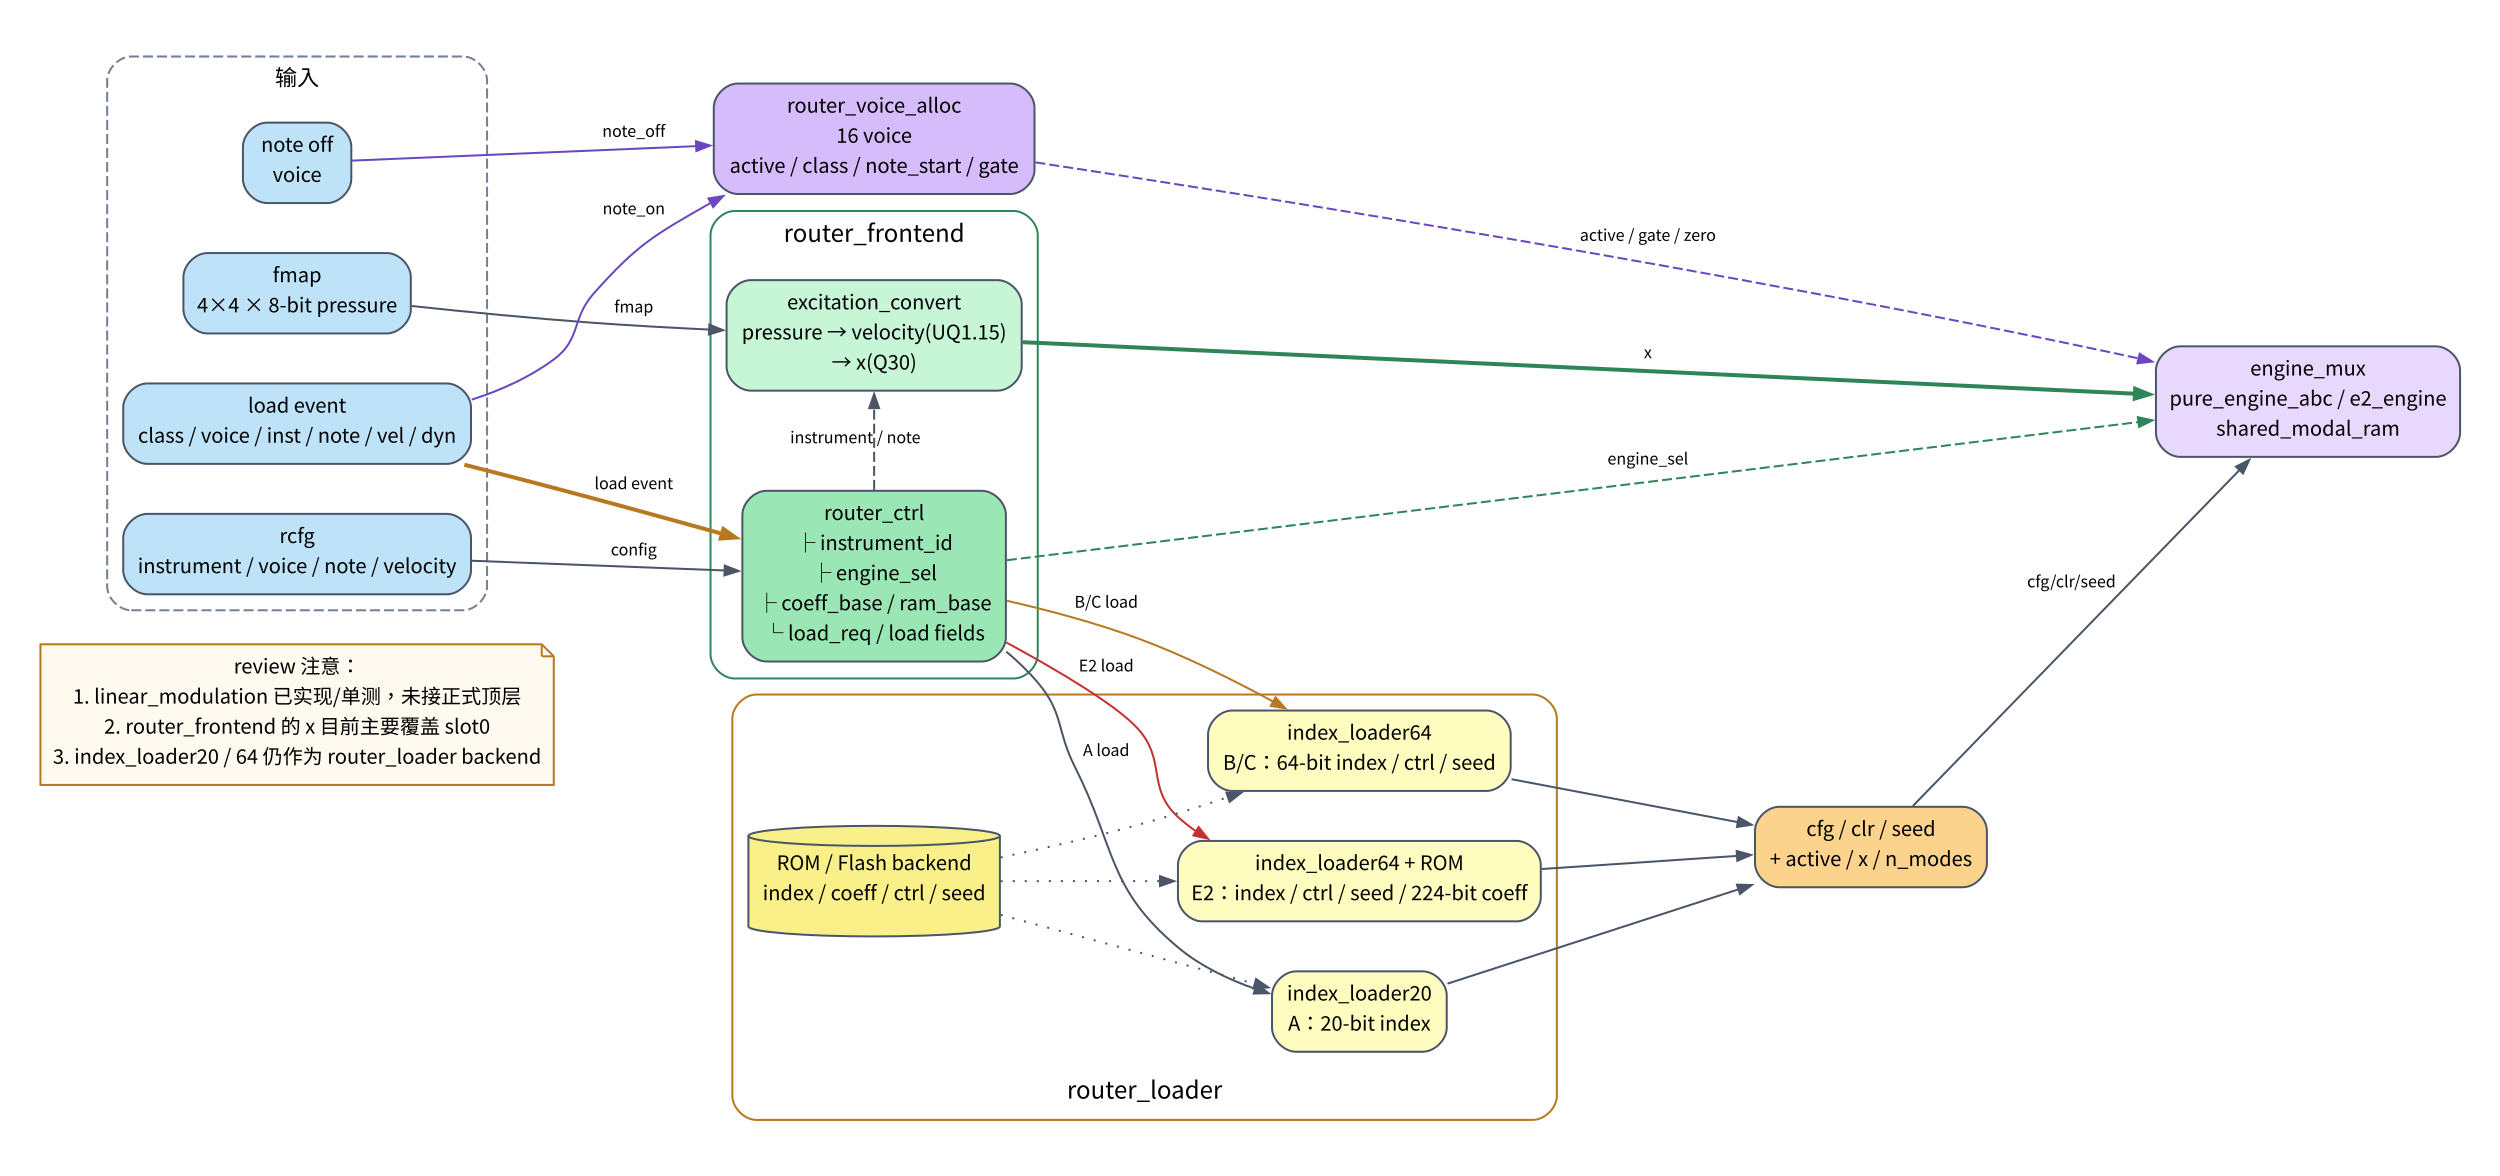
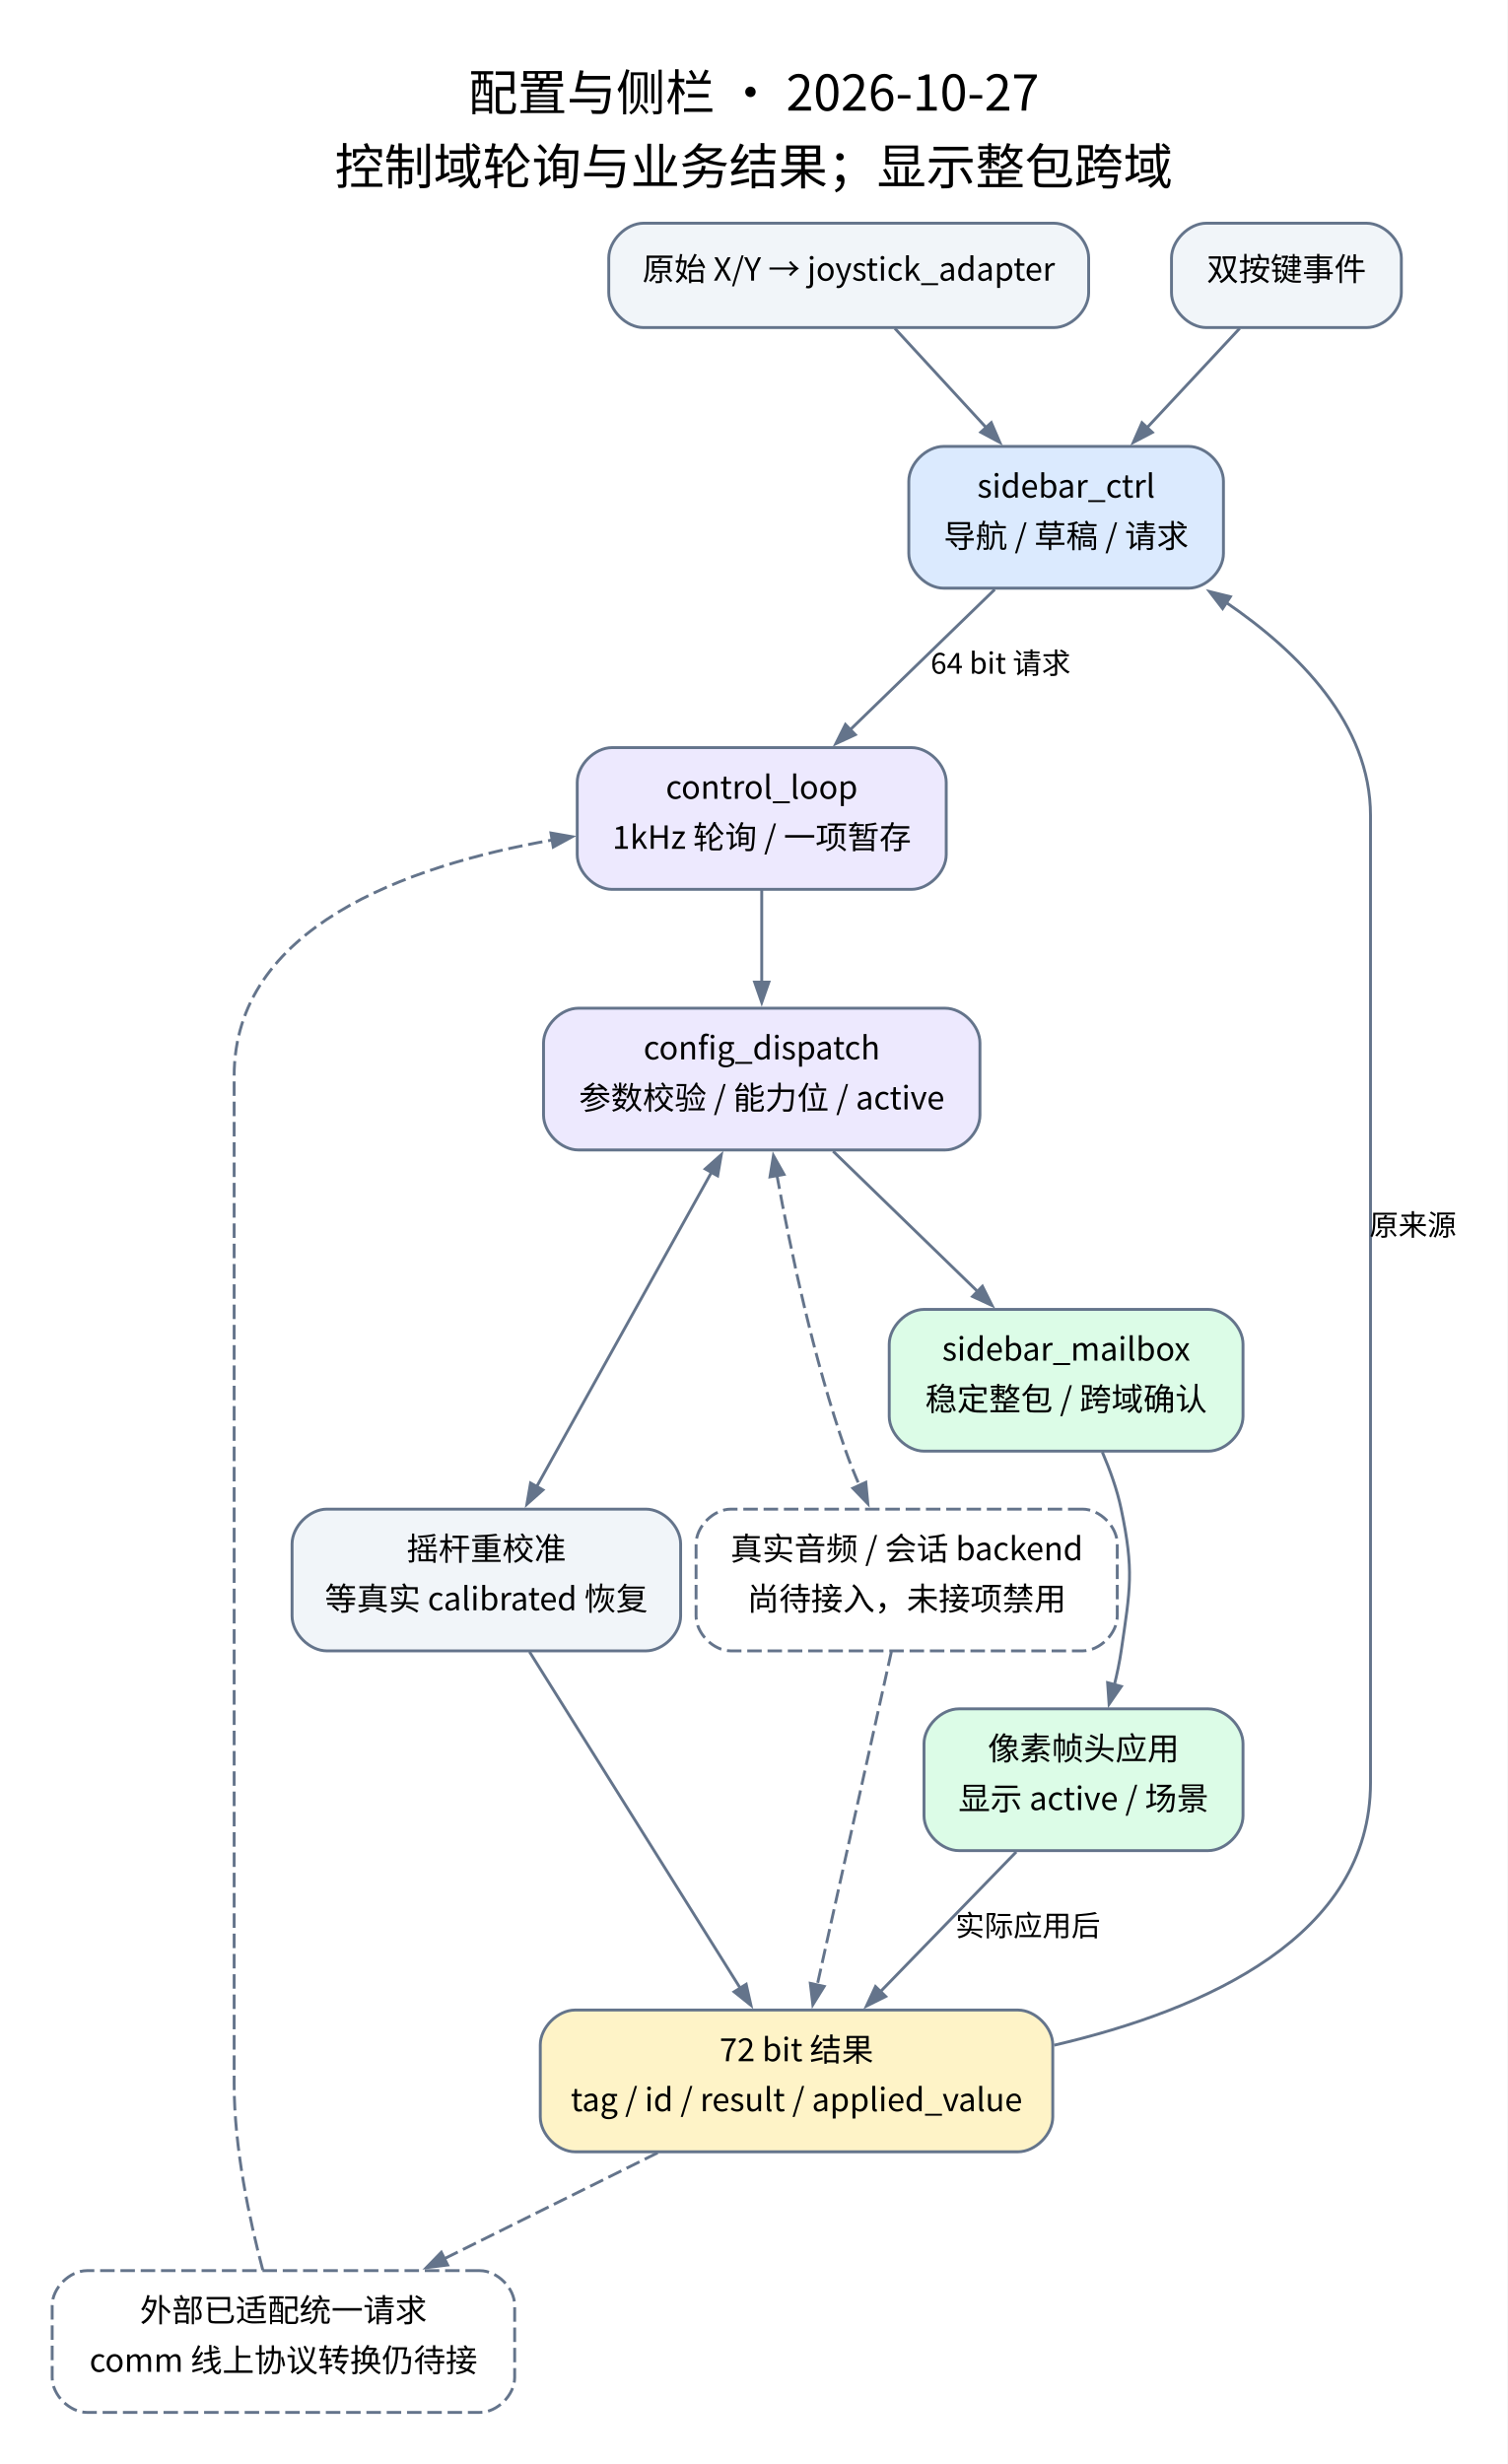
- <svg xmlns="http://www.w3.org/2000/svg" width="1246pt" height="586pt" viewBox="0.00 0.00 1246.00 586.00">
-   <g id="graph0" class="graph" transform="scale(1 1) rotate(0) translate(20.16 566.16)">
-     <polygon fill="white" stroke="none" points="-20.16,20.16 -20.16,-566.16 1226.11,-566.16 1226.11,20.16 -20.16,20.16" />
-     <g id="clust1" class="cluster">
-       <path fill="white" stroke="#718096" stroke-dasharray="5,2" d="M45.25,-262C45.25,-262 210.59,-262 210.59,-262 216.59,-262 222.59,-268 222.59,-274 222.59,-274 222.59,-526 222.59,-526 222.59,-532 216.59,-538 210.59,-538 210.59,-538 45.25,-538 45.25,-538 39.25,-538 33.25,-532 33.25,-526 33.25,-526 33.25,-274 33.25,-274 33.25,-268 39.25,-262 45.25,-262" />
-       <text xml:space="preserve" text-anchor="middle" x="127.92" y="-523.55" font-family="Noto Sans CJK TC" font-size="11.00">输入</text>
+ <svg xmlns="http://www.w3.org/2000/svg" width="520pt" height="850pt" viewBox="0.00 0.00 520.00 850.00">
+   <g id="graph0" class="graph" transform="scale(1 1) rotate(0) translate(18 832.2)">
+     <polygon fill="white" stroke="none" points="-18,18 -18,-832.2 502.02,-832.2 502.02,18 -18,18" />
+     <text xml:space="preserve" text-anchor="middle" x="242.01" y="-794.05" font-family="Noto Sans CJK SC" font-size="17.00">配置与侧栏 · 2026-10-27</text>
+     <text xml:space="preserve" text-anchor="middle" x="242.01" y="-768.55" font-family="Noto Sans CJK SC" font-size="17.00">控制域轮询与业务结果；显示整包跨域</text>
+     <g id="node1" class="node">
+       <path fill="#f1f5f9" stroke="#64748b" d="M345.54,-755.2C345.54,-755.2 204,-755.2 204,-755.2 198,-755.2 192,-749.2 192,-743.2 192,-743.2 192,-731.2 192,-731.2 192,-725.2 198,-719.2 204,-719.2 204,-719.2 345.54,-719.2 345.54,-719.2 351.54,-719.2 357.54,-725.2 357.54,-731.2 357.54,-731.2 357.54,-743.2 357.54,-743.2 357.54,-749.2 351.54,-755.2 345.54,-755.2" />
+       <text xml:space="preserve" text-anchor="middle" x="274.77" y="-735.38" font-family="Noto Sans CJK SC" font-size="11.00">原始 X/Y → joystick_adapter</text>
    </g>
-     <g id="clust2" class="cluster">
-       <path fill="white" stroke="#2f855a" d="M345.97,-228C345.97,-228 485.06,-228 485.06,-228 491.06,-228 497.06,-234 497.06,-240 497.06,-240 497.06,-449 497.06,-449 497.06,-455 491.06,-461 485.06,-461 485.06,-461 345.97,-461 345.97,-461 339.97,-461 333.97,-455 333.97,-449 333.97,-449 333.97,-240 333.97,-240 333.97,-234 339.97,-228 345.97,-228" />
-       <text xml:space="preserve" text-anchor="middle" x="415.51" y="-445.6" font-family="Noto Sans CJK TC" font-size="12.00">router_frontend</text>
+     <g id="node3" class="node">
+       <path fill="#dbeafe" stroke="#64748b" d="M392.04,-678.2C392.04,-678.2 307.5,-678.2 307.5,-678.2 301.5,-678.2 295.5,-672.2 295.5,-666.2 295.5,-666.2 295.5,-641.3 295.5,-641.3 295.5,-635.3 301.5,-629.3 307.5,-629.3 307.5,-629.3 392.04,-629.3 392.04,-629.3 398.04,-629.3 404.04,-635.3 404.04,-641.3 404.04,-641.3 404.04,-666.2 404.04,-666.2 404.04,-672.2 398.04,-678.2 392.04,-678.2" />
+       <text xml:space="preserve" text-anchor="middle" x="349.77" y="-660.55" font-family="Noto Sans CJK SC" font-size="11.00">sidebar_ctrl</text>
+       <text xml:space="preserve" text-anchor="middle" x="349.77" y="-643.3" font-family="Noto Sans CJK SC" font-size="11.00">导航 / 草稿 / 请求</text>
    </g>
-     <g id="clust4" class="cluster">
-       <path fill="white" stroke="#b7791f" d="M356.84,-8C356.84,-8 743.77,-8 743.77,-8 749.77,-8 755.77,-14 755.77,-20 755.77,-20 755.77,-208 755.77,-208 755.77,-214 749.77,-220 743.77,-220 743.77,-220 356.84,-220 356.84,-220 350.84,-220 344.84,-214 344.84,-208 344.84,-208 344.84,-20 344.84,-20 344.84,-14 350.84,-8 356.84,-8" />
-       <text xml:space="preserve" text-anchor="middle" x="550.31" y="-18.6" font-family="Noto Sans CJK TC" font-size="12.00">router_loader</text>
+     <g id="edge1" class="edge">
+       <path fill="none" stroke="#64748b" d="M290.68,-718.93C299.82,-709 311.56,-696.25 322.16,-684.73" />
+       <polygon fill="#64748b" stroke="#64748b" points="323.95,-686.41 326.89,-679.6 320.34,-683.09 323.95,-686.41" />
    </g>
-     <g id="node1" class="node">
-       <path fill="#bee3f8" stroke="#4a5568" d="M202.59,-310.04C202.59,-310.04 53.25,-310.04 53.25,-310.04 47.25,-310.04 41.25,-304.04 41.25,-298.04 41.25,-298.04 41.25,-281.96 41.25,-281.96 41.25,-275.96 47.25,-269.96 53.25,-269.96 53.25,-269.96 202.59,-269.96 202.59,-269.96 208.59,-269.96 214.59,-275.96 214.59,-281.96 214.59,-281.96 214.59,-298.04 214.59,-298.04 214.59,-304.04 208.59,-310.04 202.59,-310.04" />
-       <text xml:space="preserve" text-anchor="middle" x="127.92" y="-295.5" font-family="Noto Sans CJK TC" font-size="10.00">rcfg</text>
-       <text xml:space="preserve" text-anchor="middle" x="127.92" y="-280.5" font-family="Noto Sans CJK TC" font-size="10.00">instrument / voice / note / velocity</text>
+     <g id="node2" class="node">
+       <path fill="#f1f5f9" stroke="#64748b" d="M453.41,-755.2C453.41,-755.2 398.12,-755.2 398.12,-755.2 392.12,-755.2 386.12,-749.2 386.12,-743.2 386.12,-743.2 386.12,-731.2 386.12,-731.2 386.12,-725.2 392.12,-719.2 398.12,-719.2 398.12,-719.2 453.41,-719.2 453.41,-719.2 459.41,-719.2 465.41,-725.2 465.41,-731.2 465.41,-731.2 465.41,-743.2 465.41,-743.2 465.41,-749.2 459.41,-755.2 453.41,-755.2" />
+       <text xml:space="preserve" text-anchor="middle" x="425.77" y="-735.38" font-family="Noto Sans CJK SC" font-size="11.00">双按键事件</text>
+     </g>
+     <g id="edge2" class="edge">
+       <path fill="none" stroke="#64748b" d="M409.65,-718.93C400.3,-708.91 388.27,-696.01 377.45,-684.41" />
+       <polygon fill="#64748b" stroke="#64748b" points="379.52,-683.04 372.95,-679.59 375.94,-686.38 379.52,-683.04" />
    </g>
    <g id="node5" class="node">
-       <path fill="#9ae6b4" stroke="#4a5568" d="M469.18,-321.54C469.18,-321.54 361.84,-321.54 361.84,-321.54 355.84,-321.54 349.84,-315.54 349.84,-309.54 349.84,-309.54 349.84,-248.46 349.84,-248.46 349.84,-242.46 355.84,-236.46 361.84,-236.46 361.84,-236.46 469.18,-236.46 469.18,-236.46 475.18,-236.46 481.18,-242.46 481.18,-248.46 481.18,-248.46 481.18,-309.54 481.18,-309.54 481.18,-315.54 475.18,-321.54 469.18,-321.54" />
-       <text xml:space="preserve" text-anchor="middle" x="415.51" y="-307" font-family="Noto Sans CJK TC" font-size="10.00">router_ctrl</text>
-       <text xml:space="preserve" text-anchor="middle" x="415.51" y="-292" font-family="Noto Sans CJK TC" font-size="10.00">├ instrument_id</text>
-       <text xml:space="preserve" text-anchor="middle" x="415.51" y="-277" font-family="Noto Sans CJK TC" font-size="10.00">├ engine_sel</text>
-       <text xml:space="preserve" text-anchor="middle" x="415.51" y="-262" font-family="Noto Sans CJK TC" font-size="10.00">├ coeff_base / ram_base</text>
-       <text xml:space="preserve" text-anchor="middle" x="415.51" y="-247" font-family="Noto Sans CJK TC" font-size="10.00">└ load_req / load fields</text>
+       <path fill="#ede9fe" stroke="#64748b" d="M296.41,-574.3C296.41,-574.3 193.12,-574.3 193.12,-574.3 187.12,-574.3 181.12,-568.3 181.12,-562.3 181.12,-562.3 181.12,-537.4 181.12,-537.4 181.12,-531.4 187.12,-525.4 193.12,-525.4 193.12,-525.4 296.41,-525.4 296.41,-525.4 302.41,-525.4 308.41,-531.4 308.41,-537.4 308.41,-537.4 308.41,-562.3 308.41,-562.3 308.41,-568.3 302.41,-574.3 296.41,-574.3" />
+       <text xml:space="preserve" text-anchor="middle" x="244.77" y="-556.65" font-family="Noto Sans CJK SC" font-size="11.00">control_loop</text>
+       <text xml:space="preserve" text-anchor="middle" x="244.77" y="-539.4" font-family="Noto Sans CJK SC" font-size="11.00">1kHz 轮询 / 一项暂存</text>
+     </g>
+     <g id="edge3" class="edge">
+       <path fill="none" stroke="#64748b" d="M325.15,-628.86C310.14,-614.29 290.85,-595.57 274.93,-580.12" />
+       <polygon fill="#64748b" stroke="#64748b" points="277.05,-578.76 270.32,-575.65 273.64,-582.28 277.05,-578.76" />
+       <text xml:space="preserve" text-anchor="middle" x="327.18" y="-599.8" font-family="Noto Sans CJK SC" font-size="10.00">64 bit 请求</text>
+     </g>
+     <g id="node4" class="node">
+       <path fill="none" stroke="#64748b" stroke-dasharray="5,2" d="M147.54,-48.9C147.54,-48.9 12,-48.9 12,-48.9 6,-48.9 0,-42.9 0,-36.9 0,-36.9 0,-12 0,-12 0,-6 6,0 12,0 12,0 147.54,0 147.54,0 153.54,0 159.54,-6 159.54,-12 159.54,-12 159.54,-36.9 159.54,-36.9 159.54,-42.9 153.54,-48.9 147.54,-48.9" />
+       <text xml:space="preserve" text-anchor="middle" x="79.77" y="-31.25" font-family="Noto Sans CJK SC" font-size="11.00">外部已适配统一请求</text>
+       <text xml:space="preserve" text-anchor="middle" x="79.77" y="-14" font-family="Noto Sans CJK SC" font-size="11.00">comm 线上协议转换仍待接</text>
    </g>
    <g id="edge4" class="edge">
-       <path fill="none" stroke="#4a5568" d="M214.99,-286.68C255.32,-285.13 302.85,-283.3 341.41,-281.82" />
-       <polygon fill="#4a5568" stroke="#4a5568" points="341.08,-284.28 347.98,-281.56 340.89,-279.38 341.08,-284.28" />
-       <text xml:space="preserve" text-anchor="middle" x="295.72" y="-289.32" font-family="Noto Sans CJK TC" font-size="8.00">config</text>
-     </g>
-     <g id="node2" class="node">
-       <path fill="#bee3f8" stroke="#4a5568" d="M172.59,-440.04C172.59,-440.04 83.25,-440.04 83.25,-440.04 77.25,-440.04 71.25,-434.04 71.25,-428.04 71.25,-428.04 71.25,-411.96 71.25,-411.96 71.25,-405.96 77.25,-399.96 83.25,-399.96 83.25,-399.96 172.59,-399.96 172.59,-399.96 178.59,-399.96 184.59,-405.96 184.59,-411.96 184.59,-411.96 184.59,-428.04 184.59,-428.04 184.59,-434.04 178.59,-440.04 172.59,-440.04" />
-       <text xml:space="preserve" text-anchor="middle" x="127.92" y="-425.5" font-family="Noto Sans CJK TC" font-size="10.00">fmap</text>
-       <text xml:space="preserve" text-anchor="middle" x="127.92" y="-410.5" font-family="Noto Sans CJK TC" font-size="10.00">4×4 × 8-bit pressure</text>
+       <path fill="none" stroke="#64748b" stroke-dasharray="5,2" d="M72.66,-49.09C68,-66.65 62.77,-91.28 62.77,-113.35 62.77,-460.95 62.77,-460.95 62.77,-460.95 62.77,-512.05 121.68,-533.46 172.46,-542.42" />
+       <polygon fill="#64748b" stroke="#64748b" points="172.06,-544.84 179.37,-543.56 172.86,-540 172.06,-544.84" />
    </g>
    <g id="node6" class="node">
-       <path fill="#c6f6d5" stroke="#4a5568" d="M477.06,-426.54C477.06,-426.54 353.97,-426.54 353.97,-426.54 347.97,-426.54 341.97,-420.54 341.97,-414.54 341.97,-414.54 341.97,-383.46 341.97,-383.46 341.97,-377.46 347.97,-371.46 353.97,-371.46 353.97,-371.46 477.06,-371.46 477.06,-371.46 483.06,-371.46 489.06,-377.46 489.06,-383.46 489.06,-383.46 489.06,-414.54 489.06,-414.54 489.06,-420.54 483.06,-426.54 477.06,-426.54" />
-       <text xml:space="preserve" text-anchor="middle" x="415.51" y="-412" font-family="Noto Sans CJK TC" font-size="10.00">excitation_convert</text>
-       <text xml:space="preserve" text-anchor="middle" x="415.51" y="-397" font-family="Noto Sans CJK TC" font-size="10.00">pressure → velocity(UQ1.15)</text>
-       <text xml:space="preserve" text-anchor="middle" x="415.51" y="-382" font-family="Noto Sans CJK TC" font-size="10.00">→ x(Q30)</text>
+       <path fill="#ede9fe" stroke="#64748b" d="M308.04,-484.4C308.04,-484.4 181.5,-484.4 181.5,-484.4 175.5,-484.4 169.5,-478.4 169.5,-472.4 169.5,-472.4 169.5,-447.5 169.5,-447.5 169.5,-441.5 175.5,-435.5 181.5,-435.5 181.5,-435.5 308.04,-435.5 308.04,-435.5 314.04,-435.5 320.04,-441.5 320.04,-447.5 320.04,-447.5 320.04,-472.4 320.04,-472.4 320.04,-478.4 314.04,-484.4 308.04,-484.4" />
+       <text xml:space="preserve" text-anchor="middle" x="244.77" y="-466.75" font-family="Noto Sans CJK SC" font-size="11.00">config_dispatch</text>
+       <text xml:space="preserve" text-anchor="middle" x="244.77" y="-449.5" font-family="Noto Sans CJK SC" font-size="11.00">参数校验 / 能力位 / active</text>
    </g>
    <g id="edge5" class="edge">
-       <path fill="none" stroke="#4a5568" d="M185.02,-413.64C212.38,-410.72 245.8,-407.43 275.84,-405.25 294.47,-403.9 314.54,-402.79 333.46,-401.9" />
-       <polygon fill="#4a5568" stroke="#4a5568" points="333.38,-404.36 340.27,-401.59 333.16,-399.46 333.38,-404.36" />
-       <text xml:space="preserve" text-anchor="middle" x="295.72" y="-410.4" font-family="Noto Sans CJK TC" font-size="8.00">fmap</text>
+       <path fill="none" stroke="#64748b" d="M244.77,-525.29C244.77,-515.42 244.77,-503.79 244.77,-493.15" />
+       <polygon fill="#64748b" stroke="#64748b" points="247.22,-493.39 244.77,-486.39 242.32,-493.39 247.22,-493.39" />
    </g>
-     <g id="node3" class="node">
-       <path fill="#bee3f8" stroke="#4a5568" d="M202.59,-375.04C202.59,-375.04 53.25,-375.04 53.25,-375.04 47.25,-375.04 41.25,-369.04 41.25,-363.04 41.25,-363.04 41.25,-346.96 41.25,-346.96 41.25,-340.96 47.25,-334.96 53.25,-334.96 53.25,-334.96 202.59,-334.96 202.59,-334.96 208.59,-334.96 214.59,-340.96 214.59,-346.96 214.59,-346.96 214.59,-363.04 214.59,-363.04 214.59,-369.04 208.59,-375.04 202.59,-375.04" />
-       <text xml:space="preserve" text-anchor="middle" x="127.92" y="-360.5" font-family="Noto Sans CJK TC" font-size="10.00">load event</text>
-       <text xml:space="preserve" text-anchor="middle" x="127.92" y="-345.5" font-family="Noto Sans CJK TC" font-size="10.00">class / voice / inst / note / vel / dyn</text>
+     <g id="node7" class="node">
+       <path fill="#f1f5f9" stroke="#64748b" d="M204.79,-311.6C204.79,-311.6 94.75,-311.6 94.75,-311.6 88.75,-311.6 82.75,-305.6 82.75,-299.6 82.75,-299.6 82.75,-274.7 82.75,-274.7 82.75,-268.7 88.75,-262.7 94.75,-262.7 94.75,-262.7 204.79,-262.7 204.79,-262.7 210.79,-262.7 216.79,-268.7 216.79,-274.7 216.79,-274.7 216.79,-299.6 216.79,-299.6 216.79,-305.6 210.79,-311.6 204.79,-311.6" />
+       <text xml:space="preserve" text-anchor="middle" x="149.77" y="-293.95" font-family="Noto Sans CJK SC" font-size="11.00">摇杆重校准</text>
+       <text xml:space="preserve" text-anchor="middle" x="149.77" y="-276.7" font-family="Noto Sans CJK SC" font-size="11.00">等真实 calibrated 恢复</text>
    </g>
    <g id="edge6" class="edge">
-       <path fill="none" stroke="#b7791f" stroke-width="2" d="M211.26,-334.54C226.12,-330.76 241.45,-326.81 255.84,-323 283.76,-315.61 314.36,-307.2 341.18,-299.72" />
-       <polygon fill="#b7791f" stroke="#b7791f" stroke-width="2" points="340.37,-302.49 346.46,-298.25 339.05,-297.77 340.37,-302.49" />
-       <text xml:space="preserve" text-anchor="middle" x="295.72" y="-322.37" font-family="Noto Sans CJK TC" font-size="8.00">load event</text>
+       <path fill="none" stroke="#64748b" d="M227.54,-427.98C210.36,-397.09 184.13,-349.93 166.96,-319.06" />
+       <polygon fill="#64748b" stroke="#64748b" points="225.28,-428.95 230.82,-433.88 229.56,-426.57 225.28,-428.95" />
+       <polygon fill="#64748b" stroke="#64748b" points="169.3,-318.22 163.76,-313.29 165.02,-320.6 169.3,-318.22" />
+     </g>
+     <g id="node8" class="node">
+       <path fill="none" stroke="#64748b" stroke-dasharray="5,2" d="M355.41,-311.6C355.41,-311.6 234.12,-311.6 234.12,-311.6 228.12,-311.6 222.12,-305.6 222.12,-299.6 222.12,-299.6 222.12,-274.7 222.12,-274.7 222.12,-268.7 228.12,-262.7 234.12,-262.7 234.12,-262.7 355.41,-262.7 355.41,-262.7 361.41,-262.7 367.41,-268.7 367.41,-274.7 367.41,-274.7 367.41,-299.6 367.41,-299.6 367.41,-305.6 361.41,-311.6 355.41,-311.6" />
+       <text xml:space="preserve" text-anchor="middle" x="294.77" y="-293.95" font-family="Noto Sans CJK SC" font-size="11.00">真实音频 / 会话 backend</text>
+       <text xml:space="preserve" text-anchor="middle" x="294.77" y="-276.7" font-family="Noto Sans CJK SC" font-size="11.00">尚待接入，未接项禁用</text>
+     </g>
+     <g id="edge7" class="edge">
+       <path fill="none" stroke="#64748b" stroke-dasharray="5,2" d="M249.97,-426.98C254.71,-400.88 262.67,-363.27 273.77,-331.6 275.15,-327.65 276.8,-323.59 278.55,-319.6" />
+       <polygon fill="#64748b" stroke="#64748b" points="247.62,-426.22 248.81,-433.54 252.45,-427.07 247.62,-426.22" />
+       <polygon fill="#64748b" stroke="#64748b" points="280.67,-320.85 281.37,-313.47 276.22,-318.81 280.67,-320.85" />
+     </g>
+     <g id="node9" class="node">
+       <path fill="#dcfce7" stroke="#64748b" d="M398.79,-380.5C398.79,-380.5 300.75,-380.5 300.75,-380.5 294.75,-380.5 288.75,-374.5 288.75,-368.5 288.75,-368.5 288.75,-343.6 288.75,-343.6 288.75,-337.6 294.75,-331.6 300.75,-331.6 300.75,-331.6 398.79,-331.6 398.79,-331.6 404.79,-331.6 410.79,-337.6 410.79,-343.6 410.79,-343.6 410.79,-368.5 410.79,-368.5 410.79,-374.5 404.79,-380.5 398.79,-380.5" />
+       <text xml:space="preserve" text-anchor="middle" x="349.77" y="-362.85" font-family="Noto Sans CJK SC" font-size="11.00">sidebar_mailbox</text>
+       <text xml:space="preserve" text-anchor="middle" x="349.77" y="-345.6" font-family="Noto Sans CJK SC" font-size="11.00">稳定整包 / 跨域确认</text>
+     </g>
+     <g id="edge8" class="edge">
+       <path fill="none" stroke="#64748b" d="M269.39,-435.06C284.4,-420.49 303.69,-401.77 319.61,-386.32" />
+       <polygon fill="#64748b" stroke="#64748b" points="320.9,-388.48 324.22,-381.85 317.49,-384.96 320.9,-388.48" />
    </g>
    <g id="node11" class="node">
-       <path fill="#d6bcfa" stroke="#4a5568" d="M483.43,-524.54C483.43,-524.54 347.59,-524.54 347.59,-524.54 341.59,-524.54 335.59,-518.54 335.59,-512.54 335.59,-512.54 335.59,-481.46 335.59,-481.46 335.59,-475.46 341.59,-469.46 347.59,-469.46 347.59,-469.46 483.43,-469.46 483.43,-469.46 489.43,-469.46 495.43,-475.46 495.43,-481.46 495.43,-481.46 495.43,-512.54 495.43,-512.54 495.43,-518.54 489.43,-524.54 483.43,-524.54" />
-       <text xml:space="preserve" text-anchor="middle" x="415.51" y="-510" font-family="Noto Sans CJK TC" font-size="10.00">router_voice_alloc</text>
-       <text xml:space="preserve" text-anchor="middle" x="415.51" y="-495" font-family="Noto Sans CJK TC" font-size="10.00">16 voice</text>
-       <text xml:space="preserve" text-anchor="middle" x="415.51" y="-480" font-family="Noto Sans CJK TC" font-size="10.00">active / class / note_start / gate</text>
+       <path fill="#fef3c7" stroke="#64748b" d="M333.16,-138.8C333.16,-138.8 180.38,-138.8 180.38,-138.8 174.38,-138.8 168.38,-132.8 168.38,-126.8 168.38,-126.8 168.38,-101.9 168.38,-101.9 168.38,-95.9 174.38,-89.9 180.38,-89.9 180.38,-89.9 333.16,-89.9 333.16,-89.9 339.16,-89.9 345.16,-95.9 345.16,-101.9 345.16,-101.9 345.16,-126.8 345.16,-126.8 345.16,-132.8 339.16,-138.8 333.16,-138.8" />
+       <text xml:space="preserve" text-anchor="middle" x="256.77" y="-121.15" font-family="Noto Sans CJK SC" font-size="11.00">72 bit 结果</text>
+       <text xml:space="preserve" text-anchor="middle" x="256.77" y="-103.9" font-family="Noto Sans CJK SC" font-size="11.00">tag / id / result / applied_value</text>
+     </g>
+     <g id="edge11" class="edge">
+       <path fill="none" stroke="#64748b" d="M164.65,-262.4C183.68,-232.02 216.67,-179.36 237.58,-145.99" />
+       <polygon fill="#64748b" stroke="#64748b" points="239.4,-147.69 241.04,-140.45 235.25,-145.09 239.4,-147.69" />
+     </g>
+     <g id="edge12" class="edge">
+       <path fill="none" stroke="#64748b" stroke-dasharray="5,2" d="M289.49,-262.4C282.81,-232.4 271.3,-180.67 263.87,-147.25" />
+       <polygon fill="#64748b" stroke="#64748b" points="266.31,-146.95 262.4,-140.65 261.53,-148.01 266.31,-146.95" />
+     </g>
+     <g id="node10" class="node">
+       <path fill="#dcfce7" stroke="#64748b" d="M398.79,-242.7C398.79,-242.7 312.75,-242.7 312.75,-242.7 306.75,-242.7 300.75,-236.7 300.75,-230.7 300.75,-230.7 300.75,-205.8 300.75,-205.8 300.75,-199.8 306.75,-193.8 312.75,-193.8 312.75,-193.8 398.79,-193.8 398.79,-193.8 404.79,-193.8 410.79,-199.8 410.79,-205.8 410.79,-205.8 410.79,-230.7 410.79,-230.7 410.79,-236.7 404.79,-242.7 398.79,-242.7" />
+       <text xml:space="preserve" text-anchor="middle" x="355.77" y="-225.05" font-family="Noto Sans CJK SC" font-size="11.00">像素帧头应用</text>
+       <text xml:space="preserve" text-anchor="middle" x="355.77" y="-207.8" font-family="Noto Sans CJK SC" font-size="11.00">显示 active / 场景</text>
+     </g>
+     <g id="edge9" class="edge">
+       <path fill="none" stroke="#64748b" d="M362.26,-331.28C364.94,-325.04 367.39,-318.21 368.77,-311.6 373.22,-290.33 371.92,-284.2 368.77,-262.7 368.2,-258.81 367.36,-254.79 366.38,-250.84" />
+       <polygon fill="#64748b" stroke="#64748b" points="368.81,-250.44 364.59,-244.33 364.08,-251.73 368.81,-250.44" />
+     </g>
+     <g id="edge10" class="edge">
+       <path fill="none" stroke="#64748b" d="M332.56,-193.36C318.53,-178.92 300.54,-160.4 285.6,-145.03" />
+       <polygon fill="#64748b" stroke="#64748b" points="287.53,-143.49 280.89,-140.18 284.01,-146.9 287.53,-143.49" />
+       <text xml:space="preserve" text-anchor="middle" x="336.57" y="-164.3" font-family="Noto Sans CJK SC" font-size="10.00">实际应用后</text>
    </g>
    <g id="edge13" class="edge">
-       <path fill="none" stroke="#6b46c1" d="M214.95,-366.99C229.5,-371.64 243.78,-378.09 255.84,-387 269.63,-397.19 264.42,-407.2 275.84,-420 297.59,-444.38 305.59,-448.81 333.97,-465 334.12,-465.09 334.28,-465.18 334.43,-465.27" />
-       <polygon fill="#6b46c1" stroke="#6b46c1" points="332.96,-467.25 340.28,-468.43 335.29,-462.94 332.96,-467.25" />
-       <text xml:space="preserve" text-anchor="middle" x="295.72" y="-459.35" font-family="Noto Sans CJK TC" font-size="8.00">note_on</text>
-     </g>
-     <g id="node4" class="node">
-       <path fill="#bee3f8" stroke="#4a5568" d="M142.92,-505.04C142.92,-505.04 112.92,-505.04 112.92,-505.04 106.92,-505.04 100.92,-499.04 100.92,-493.04 100.92,-493.04 100.92,-476.96 100.92,-476.96 100.92,-470.96 106.92,-464.96 112.92,-464.96 112.92,-464.96 142.92,-464.96 142.92,-464.96 148.92,-464.96 154.92,-470.96 154.92,-476.96 154.92,-476.96 154.92,-493.04 154.92,-493.04 154.92,-499.04 148.92,-505.04 142.92,-505.04" />
-       <text xml:space="preserve" text-anchor="middle" x="127.92" y="-490.5" font-family="Noto Sans CJK TC" font-size="10.00">note off</text>
-       <text xml:space="preserve" text-anchor="middle" x="127.92" y="-475.5" font-family="Noto Sans CJK TC" font-size="10.00">voice</text>
+       <path fill="none" stroke="#64748b" d="M345.63,-126.67C398.27,-138.92 454.77,-164.38 454.77,-217.25 454.77,-550.85 454.77,-550.85 454.77,-550.85 454.77,-582.33 430.16,-607.21 404.78,-624.51" />
+       <polygon fill="#64748b" stroke="#64748b" points="403.75,-622.25 399.23,-628.13 406.43,-626.35 403.75,-622.25" />
+       <text xml:space="preserve" text-anchor="middle" x="469.39" y="-406" font-family="Noto Sans CJK SC" font-size="10.00">原来源</text>
    </g>
    <g id="edge14" class="edge">
-       <path fill="none" stroke="#6b46c1" d="M155.28,-486.11C193.98,-487.73 268.01,-490.84 327.08,-493.33" />
-       <polygon fill="#6b46c1" stroke="#6b46c1" points="326.7,-495.76 333.8,-493.61 326.91,-490.87 326.7,-495.76" />
-       <text xml:space="preserve" text-anchor="middle" x="295.72" y="-497.93" font-family="Noto Sans CJK TC" font-size="8.00">note_off</text>
-     </g>
-     <g id="edge7" class="edge">
-       <path fill="none" stroke="#4a5568" stroke-dasharray="5,2" d="M415.51,-321.98C415.51,-335.44 415.51,-350.15 415.51,-363.07" />
-       <polygon fill="#4a5568" stroke="#4a5568" points="413.06,-362.76 415.51,-369.76 417.96,-362.76 413.06,-362.76" />
-       <text xml:space="preserve" text-anchor="middle" x="406.14" y="-345.27" font-family="Noto Sans CJK TC" font-size="8.00">instrument / note</text>
-     </g>
-     <g id="node7" class="node">
-       <path fill="#fefcbf" stroke="#4a5568" d="M688.89,-82.04C688.89,-82.04 625.81,-82.04 625.81,-82.04 619.81,-82.04 613.81,-76.04 613.81,-70.04 613.81,-70.04 613.81,-53.96 613.81,-53.96 613.81,-47.96 619.81,-41.96 625.81,-41.96 625.81,-41.96 688.89,-41.96 688.89,-41.96 694.89,-41.96 700.89,-47.96 700.89,-53.96 700.89,-53.96 700.89,-70.04 700.89,-70.04 700.89,-76.04 694.89,-82.04 688.89,-82.04" />
-       <text xml:space="preserve" text-anchor="middle" x="657.35" y="-67.5" font-family="Noto Sans CJK TC" font-size="10.00">index_loader20</text>
-       <text xml:space="preserve" text-anchor="middle" x="657.35" y="-52.5" font-family="Noto Sans CJK TC" font-size="10.00">A：20-bit index</text>
-     </g>
-     <g id="edge8" class="edge">
-       <path fill="none" stroke="#4a5568" d="M481.35,-241.4C487.05,-236.64 492.41,-231.5 497.06,-226 510.14,-210.52 506.31,-202.36 515.43,-184.25 536.2,-143 531.55,-123.68 566.93,-94 578.02,-84.7 592.01,-78.01 605.62,-73.25" />
-       <polygon fill="#4a5568" stroke="#4a5568" points="606.23,-75.62 612.12,-71.12 604.71,-70.97 606.23,-75.62" />
-       <text xml:space="preserve" text-anchor="middle" x="531.18" y="-189.4" font-family="Noto Sans CJK TC" font-size="8.00">A load</text>
-     </g>
-     <g id="node8" class="node">
-       <path fill="#fefcbf" stroke="#4a5568" d="M720.77,-212.04C720.77,-212.04 593.93,-212.04 593.93,-212.04 587.93,-212.04 581.93,-206.04 581.93,-200.04 581.93,-200.04 581.93,-183.96 581.93,-183.96 581.93,-177.96 587.93,-171.96 593.93,-171.96 593.93,-171.96 720.77,-171.96 720.77,-171.96 726.77,-171.96 732.77,-177.96 732.77,-183.96 732.77,-183.96 732.77,-200.04 732.77,-200.04 732.77,-206.04 726.77,-212.04 720.77,-212.04" />
-       <text xml:space="preserve" text-anchor="middle" x="657.35" y="-197.5" font-family="Noto Sans CJK TC" font-size="10.00">index_loader64</text>
-       <text xml:space="preserve" text-anchor="middle" x="657.35" y="-182.5" font-family="Noto Sans CJK TC" font-size="10.00">B/C：64-bit index / ctrl / seed</text>
-     </g>
-     <g id="edge9" class="edge">
-       <path fill="none" stroke="#b7791f" d="M481.43,-266.79C502.63,-261.95 526.08,-255.69 546.93,-248 570.01,-239.49 594.49,-227.29 614.43,-216.45" />
-       <polygon fill="#b7791f" stroke="#b7791f" points="615.56,-218.62 620.51,-213.1 613.2,-214.33 615.56,-218.62" />
-       <text xml:space="preserve" text-anchor="middle" x="531.18" y="-263.28" font-family="Noto Sans CJK TC" font-size="8.00">B/C load</text>
-     </g>
-     <g id="node9" class="node">
-       <path fill="#fefcbf" stroke="#4a5568" d="M735.77,-147.04C735.77,-147.04 578.93,-147.04 578.93,-147.04 572.93,-147.04 566.93,-141.04 566.93,-135.04 566.93,-135.04 566.93,-118.96 566.93,-118.96 566.93,-112.96 572.93,-106.96 578.93,-106.96 578.93,-106.96 735.77,-106.96 735.77,-106.96 741.77,-106.96 747.77,-112.96 747.77,-118.96 747.77,-118.96 747.77,-135.04 747.77,-135.04 747.77,-141.04 741.77,-147.04 735.77,-147.04" />
-       <text xml:space="preserve" text-anchor="middle" x="657.35" y="-132.5" font-family="Noto Sans CJK TC" font-size="10.00">index_loader64 + ROM</text>
-       <text xml:space="preserve" text-anchor="middle" x="657.35" y="-117.5" font-family="Noto Sans CJK TC" font-size="10.00">E2：index / ctrl / seed / 224-bit coeff</text>
-     </g>
-     <g id="edge10" class="edge">
-       <path fill="none" stroke="#c53030" d="M481.37,-245.98C508.77,-231.08 536.69,-214.33 546.93,-203 561.33,-187.06 551.12,-173.55 566.93,-159 569.74,-156.42 572.76,-154.04 575.95,-151.85" />
-       <polygon fill="#c53030" stroke="#c53030" points="577.23,-153.94 581.88,-148.16 574.64,-149.78 577.23,-153.94" />
-       <text xml:space="preserve" text-anchor="middle" x="531.18" y="-231.52" font-family="Noto Sans CJK TC" font-size="8.00">E2 load</text>
-     </g>
-     <g id="node12" class="node">
-       <path fill="#e9d8fd" stroke="#4a5568" d="M1193.95,-393.54C1193.95,-393.54 1066.36,-393.54 1066.36,-393.54 1060.36,-393.54 1054.36,-387.54 1054.36,-381.54 1054.36,-381.54 1054.36,-350.46 1054.36,-350.46 1054.36,-344.46 1060.36,-338.46 1066.36,-338.46 1066.36,-338.46 1193.95,-338.46 1193.95,-338.46 1199.95,-338.46 1205.95,-344.46 1205.95,-350.46 1205.95,-350.46 1205.95,-381.54 1205.95,-381.54 1205.95,-387.54 1199.95,-393.54 1193.95,-393.54" />
-       <text xml:space="preserve" text-anchor="middle" x="1130.15" y="-379" font-family="Noto Sans CJK TC" font-size="10.00">engine_mux</text>
-       <text xml:space="preserve" text-anchor="middle" x="1130.15" y="-364" font-family="Noto Sans CJK TC" font-size="10.00">pure_engine_abc / e2_engine</text>
-       <text xml:space="preserve" text-anchor="middle" x="1130.15" y="-349" font-family="Noto Sans CJK TC" font-size="10.00">shared_modal_ram</text>
-     </g>
-     <g id="edge12" class="edge">
-       <path fill="none" stroke="#2f855a" stroke-dasharray="5,2" d="M481.64,-286.95C611.43,-302.8 902.14,-338.29 1045.69,-355.81" />
-       <polygon fill="#2f855a" stroke="#2f855a" points="1045.34,-358.24 1052.59,-356.65 1045.94,-353.37 1045.34,-358.24" />
-       <text xml:space="preserve" text-anchor="middle" x="801.14" y="-334.65" font-family="Noto Sans CJK TC" font-size="8.00">engine_sel</text>
-     </g>
-     <g id="edge11" class="edge">
-       <path fill="none" stroke="#2f855a" stroke-width="2" d="M489.43,-395.62C622.73,-389.45 904.94,-376.38 1045.69,-369.86" />
-       <polygon fill="#2f855a" stroke="#2f855a" stroke-width="2" points="1044.03,-372.39 1050.91,-369.62 1043.8,-367.5 1044.03,-372.39" />
-       <text xml:space="preserve" text-anchor="middle" x="801.14" y="-387.65" font-family="Noto Sans CJK TC" font-size="8.00">x</text>
-     </g>
-     <g id="node13" class="node">
-       <path fill="#fbd38d" stroke="#4a5568" d="M958.11,-164.04C958.11,-164.04 866.52,-164.04 866.52,-164.04 860.52,-164.04 854.52,-158.04 854.52,-152.04 854.52,-152.04 854.52,-135.96 854.52,-135.96 854.52,-129.96 860.52,-123.96 866.52,-123.96 866.52,-123.96 958.11,-123.96 958.11,-123.96 964.11,-123.96 970.11,-129.96 970.11,-135.96 970.11,-135.96 970.11,-152.04 970.11,-152.04 970.11,-158.04 964.11,-164.04 958.11,-164.04" />
-       <text xml:space="preserve" text-anchor="middle" x="912.32" y="-149.5" font-family="Noto Sans CJK TC" font-size="10.00">cfg / clr / seed</text>
-       <text xml:space="preserve" text-anchor="middle" x="912.32" y="-134.5" font-family="Noto Sans CJK TC" font-size="10.00">+ active / x / n_modes</text>
-     </g>
-     <g id="edge16" class="edge">
-       <path fill="none" stroke="#4a5568" d="M701.26,-75.91C741.02,-88.8 800.72,-108.15 846.33,-122.93" />
-       <polygon fill="#4a5568" stroke="#4a5568" points="845.53,-125.25 852.94,-125.08 847.04,-120.59 845.53,-125.25" />
-     </g>
-     <g id="edge17" class="edge">
-       <path fill="none" stroke="#4a5568" d="M733.22,-177.79C769.1,-170.99 811.66,-162.91 846.18,-156.36" />
-       <polygon fill="#4a5568" stroke="#4a5568" points="846.41,-158.81 852.83,-155.1 845.5,-153.99 846.41,-158.81" />
-     </g>
-     <g id="edge18" class="edge">
-       <path fill="none" stroke="#4a5568" d="M748.25,-133.04C780.44,-135.2 816.09,-137.6 845.83,-139.6" />
-       <polygon fill="#4a5568" stroke="#4a5568" points="845.39,-142.03 852.54,-140.05 845.72,-137.14 845.39,-142.03" />
-     </g>
-     <g id="node10" class="node">
-       <path fill="#faf089" stroke="#4a5568" d="M478.18,-149.55C478.18,-152.31 450.09,-154.56 415.51,-154.56 380.93,-154.56 352.84,-152.31 352.84,-149.55 352.84,-149.55 352.84,-104.45 352.84,-104.45 352.84,-101.69 380.93,-99.44 415.51,-99.44 450.09,-99.44 478.18,-101.69 478.18,-104.45 478.18,-104.45 478.18,-149.55 478.18,-149.55" />
-       <path fill="none" stroke="#4a5568" d="M478.18,-149.55C478.18,-146.78 450.09,-144.54 415.51,-144.54 380.93,-144.54 352.84,-146.78 352.84,-149.55" />
-       <text xml:space="preserve" text-anchor="middle" x="415.51" y="-132.5" font-family="Noto Sans CJK TC" font-size="10.00">ROM / Flash backend</text>
-       <text xml:space="preserve" text-anchor="middle" x="415.51" y="-117.5" font-family="Noto Sans CJK TC" font-size="10.00">index / coeff / ctrl / seed</text>
-     </g>
-     <g id="edge1" class="edge">
-       <path fill="none" stroke="#4a5568" stroke-dasharray="1,5" d="M478.59,-110.18C517.94,-99.51 568.23,-85.88 605.27,-75.84" />
-       <polygon fill="#4a5568" stroke="#4a5568" points="605.86,-78.22 611.97,-74.03 604.58,-73.49 605.86,-78.22" />
-     </g>
-     <g id="edge2" class="edge">
-       <path fill="none" stroke="#4a5568" stroke-dasharray="1,5" d="M478.56,-138.81C500.31,-143.34 524.83,-148.91 546.93,-155 561.61,-159.04 577.21,-163.94 591.89,-168.84" />
-       <polygon fill="#4a5568" stroke="#4a5568" points="591.09,-171.15 598.51,-171.07 592.66,-166.51 591.09,-171.15" />
-     </g>
-     <g id="edge3" class="edge">
-       <path fill="none" stroke="#4a5568" stroke-dasharray="1,5" d="M478.59,-127C502.86,-127 531.3,-127 558.22,-127" />
-       <polygon fill="#4a5568" stroke="#4a5568" points="558,-129.45 565,-127 558,-124.55 558,-129.45" />
-     </g>
-     <g id="edge15" class="edge">
-       <path fill="none" stroke="#6b46c1" stroke-dasharray="5,2" d="M495.88,-485.24C613.84,-467.32 842.17,-430.91 1034.36,-390 1038.16,-389.19 1042.03,-388.34 1045.94,-387.45" />
-       <polygon fill="#6b46c1" stroke="#6b46c1" points="1046.25,-389.89 1052.52,-385.93 1045.14,-385.12 1046.25,-389.89" />
-       <text xml:space="preserve" text-anchor="middle" x="801.14" y="-446.1" font-family="Noto Sans CJK TC" font-size="8.00">active / gate / zero</text>
-     </g>
-     <g id="edge19" class="edge">
-       <path fill="none" stroke="#4a5568" d="M933.23,-164.49C970.39,-202.7 1050.6,-285.2 1096.03,-331.93" />
-       <polygon fill="#4a5568" stroke="#4a5568" points="1094.24,-333.6 1100.87,-336.91 1097.75,-330.18 1094.24,-333.6" />
-       <text xml:space="preserve" text-anchor="middle" x="1012.24" y="-273.44" font-family="Noto Sans CJK TC" font-size="8.00">cfg/clr/seed</text>
-     </g>
-     <g id="node14" class="node">
-       <polygon fill="#fffaf0" stroke="#b7791f" points="249.84,-245.04 0,-245.04 0,-174.96 255.84,-174.96 255.84,-239.04 249.84,-245.04" />
-       <polyline fill="none" stroke="#b7791f" points="249.84,-245.04 249.84,-239.04" />
-       <polyline fill="none" stroke="#b7791f" points="255.84,-239.04 249.84,-239.04" />
-       <text xml:space="preserve" text-anchor="middle" x="127.92" y="-230.5" font-family="Noto Sans CJK TC" font-size="10.00">review 注意：</text>
-       <text xml:space="preserve" text-anchor="middle" x="127.92" y="-215.5" font-family="Noto Sans CJK TC" font-size="10.00">1. linear_modulation 已实现/单测，未接正式顶层</text>
-       <text xml:space="preserve" text-anchor="middle" x="127.92" y="-200.5" font-family="Noto Sans CJK TC" font-size="10.00">2. router_frontend 的 x 目前主要覆盖 slot0</text>
-       <text xml:space="preserve" text-anchor="middle" x="127.92" y="-185.5" font-family="Noto Sans CJK TC" font-size="10.00">3. index_loader20 / 64 仍作为 router_loader backend</text>
+       <path fill="none" stroke="#64748b" stroke-dasharray="5,2" d="M208.87,-89.56C186.14,-78.28 158.86,-64.73 135.24,-53" />
+       <polygon fill="#64748b" stroke="#64748b" points="136.42,-50.85 129.06,-49.93 134.24,-55.24 136.42,-50.85" />
    </g>
  </g>
</svg>
